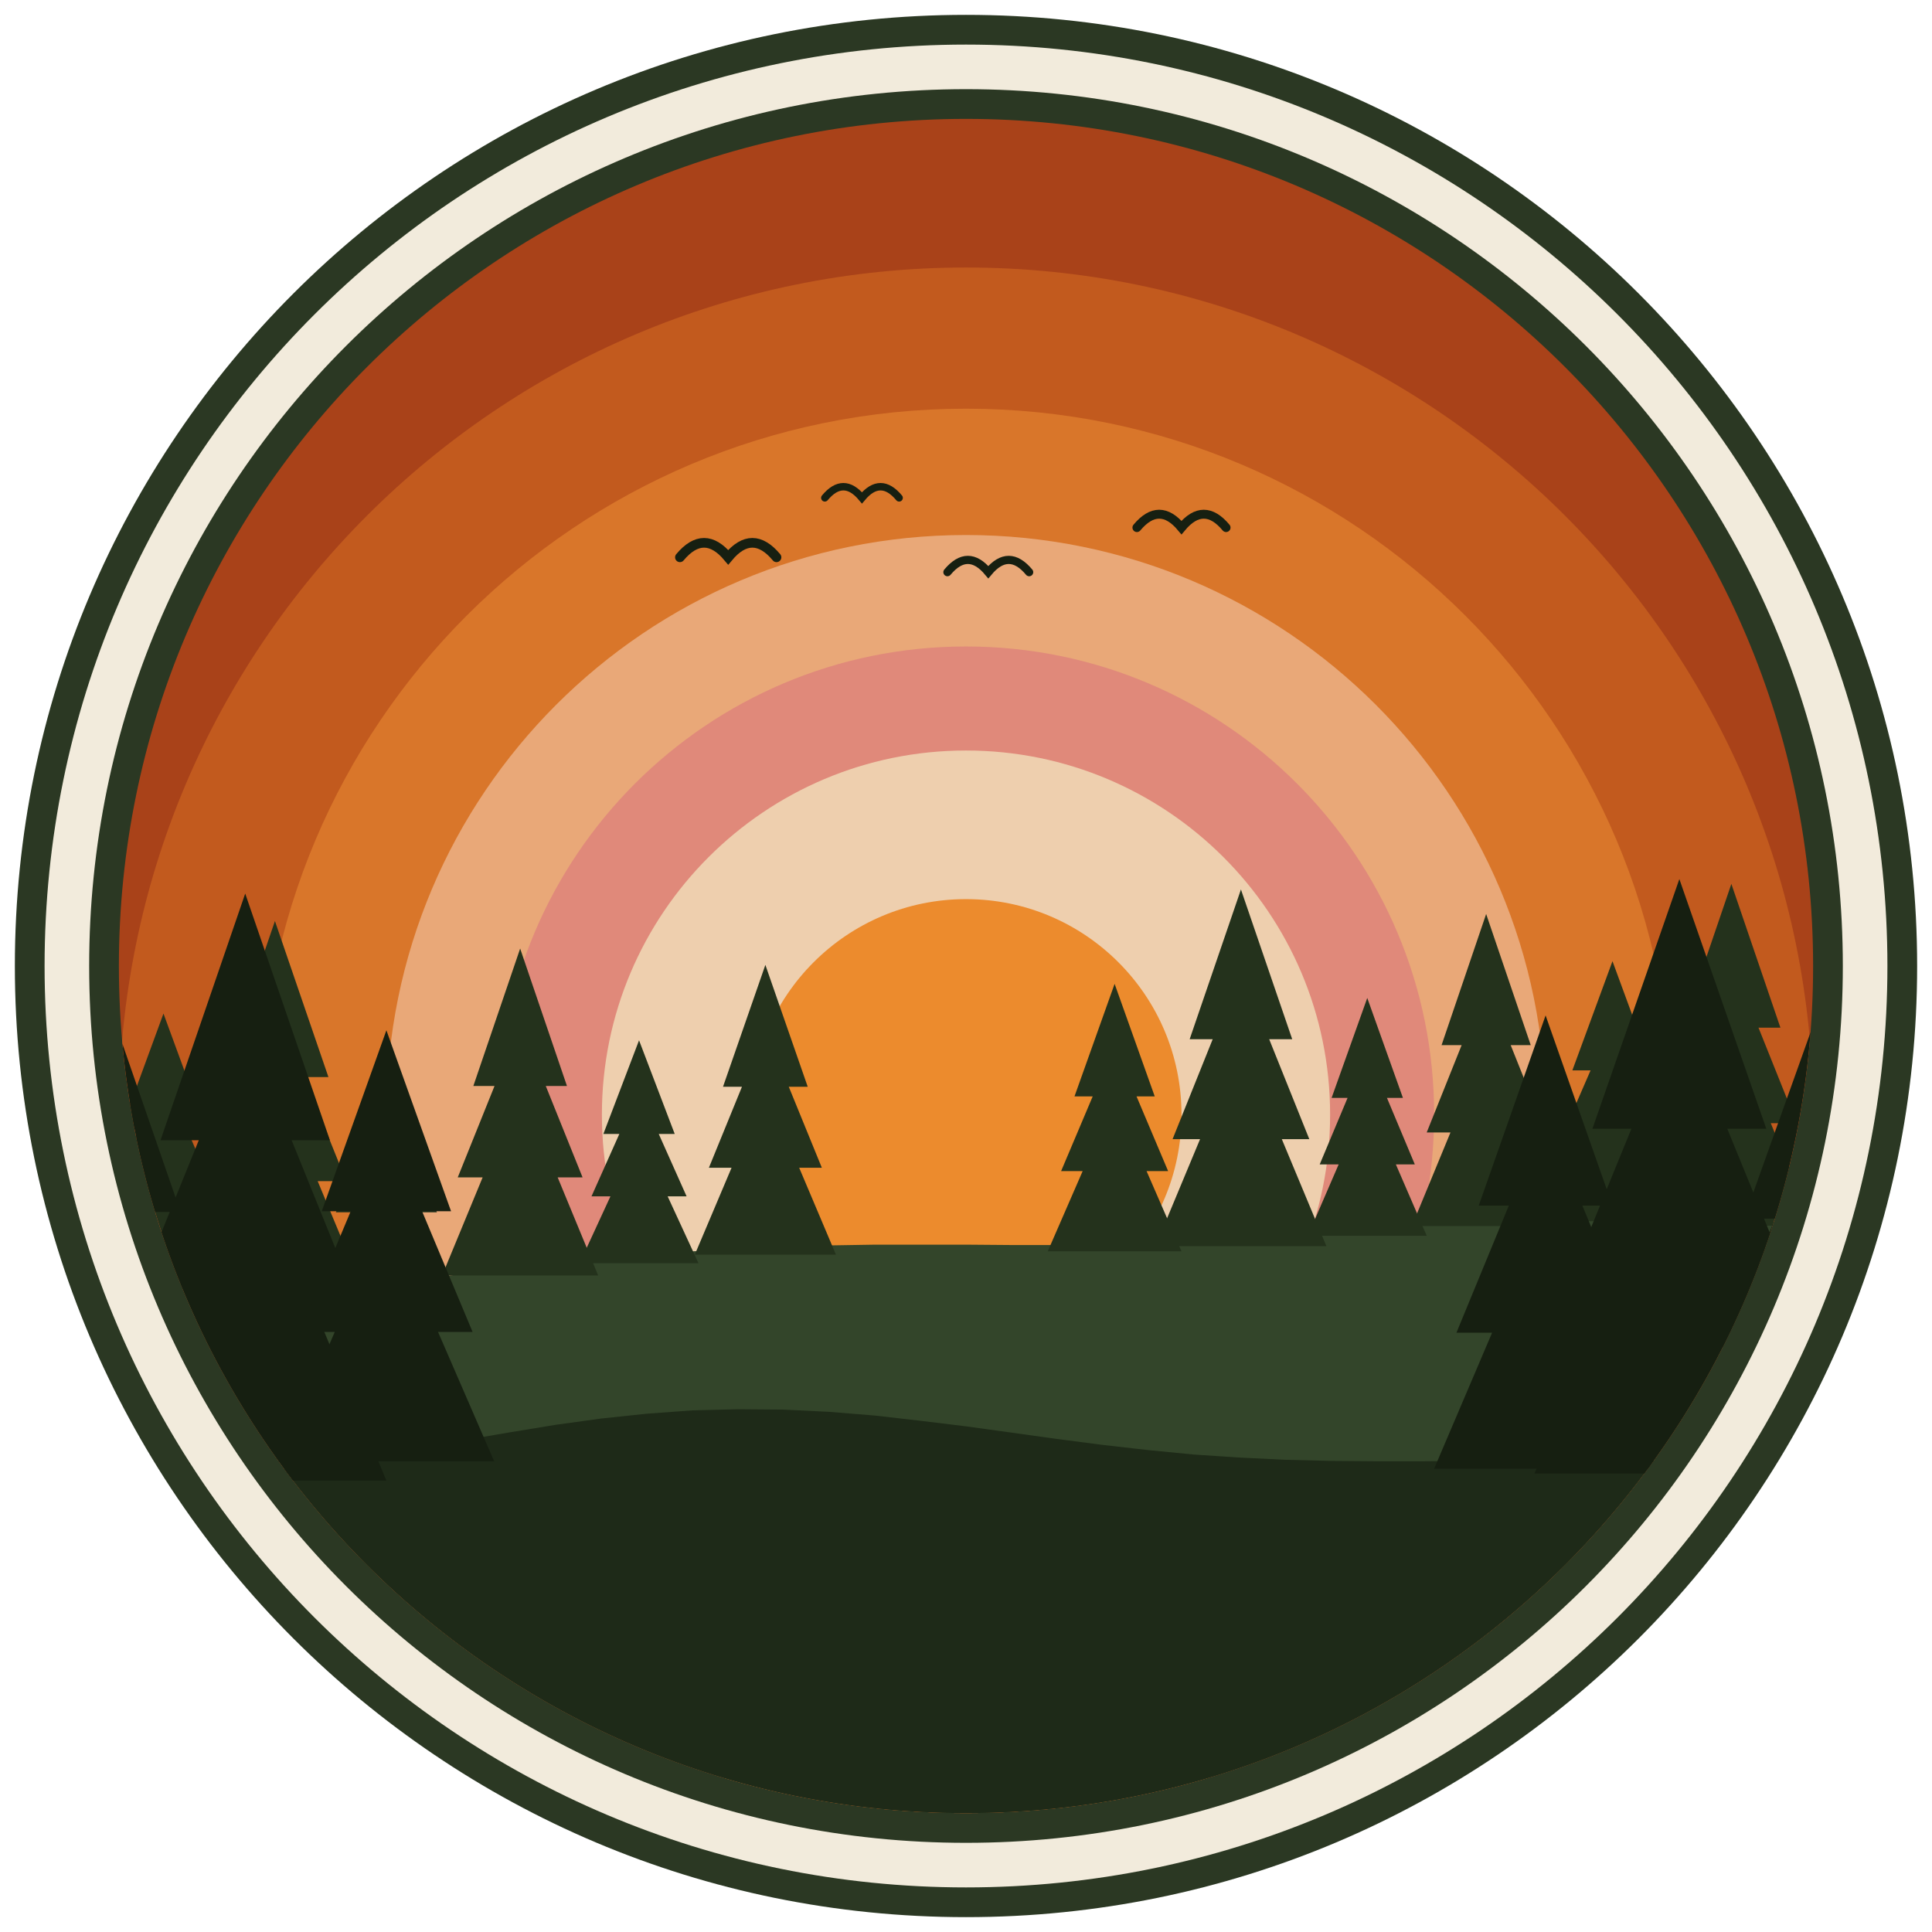
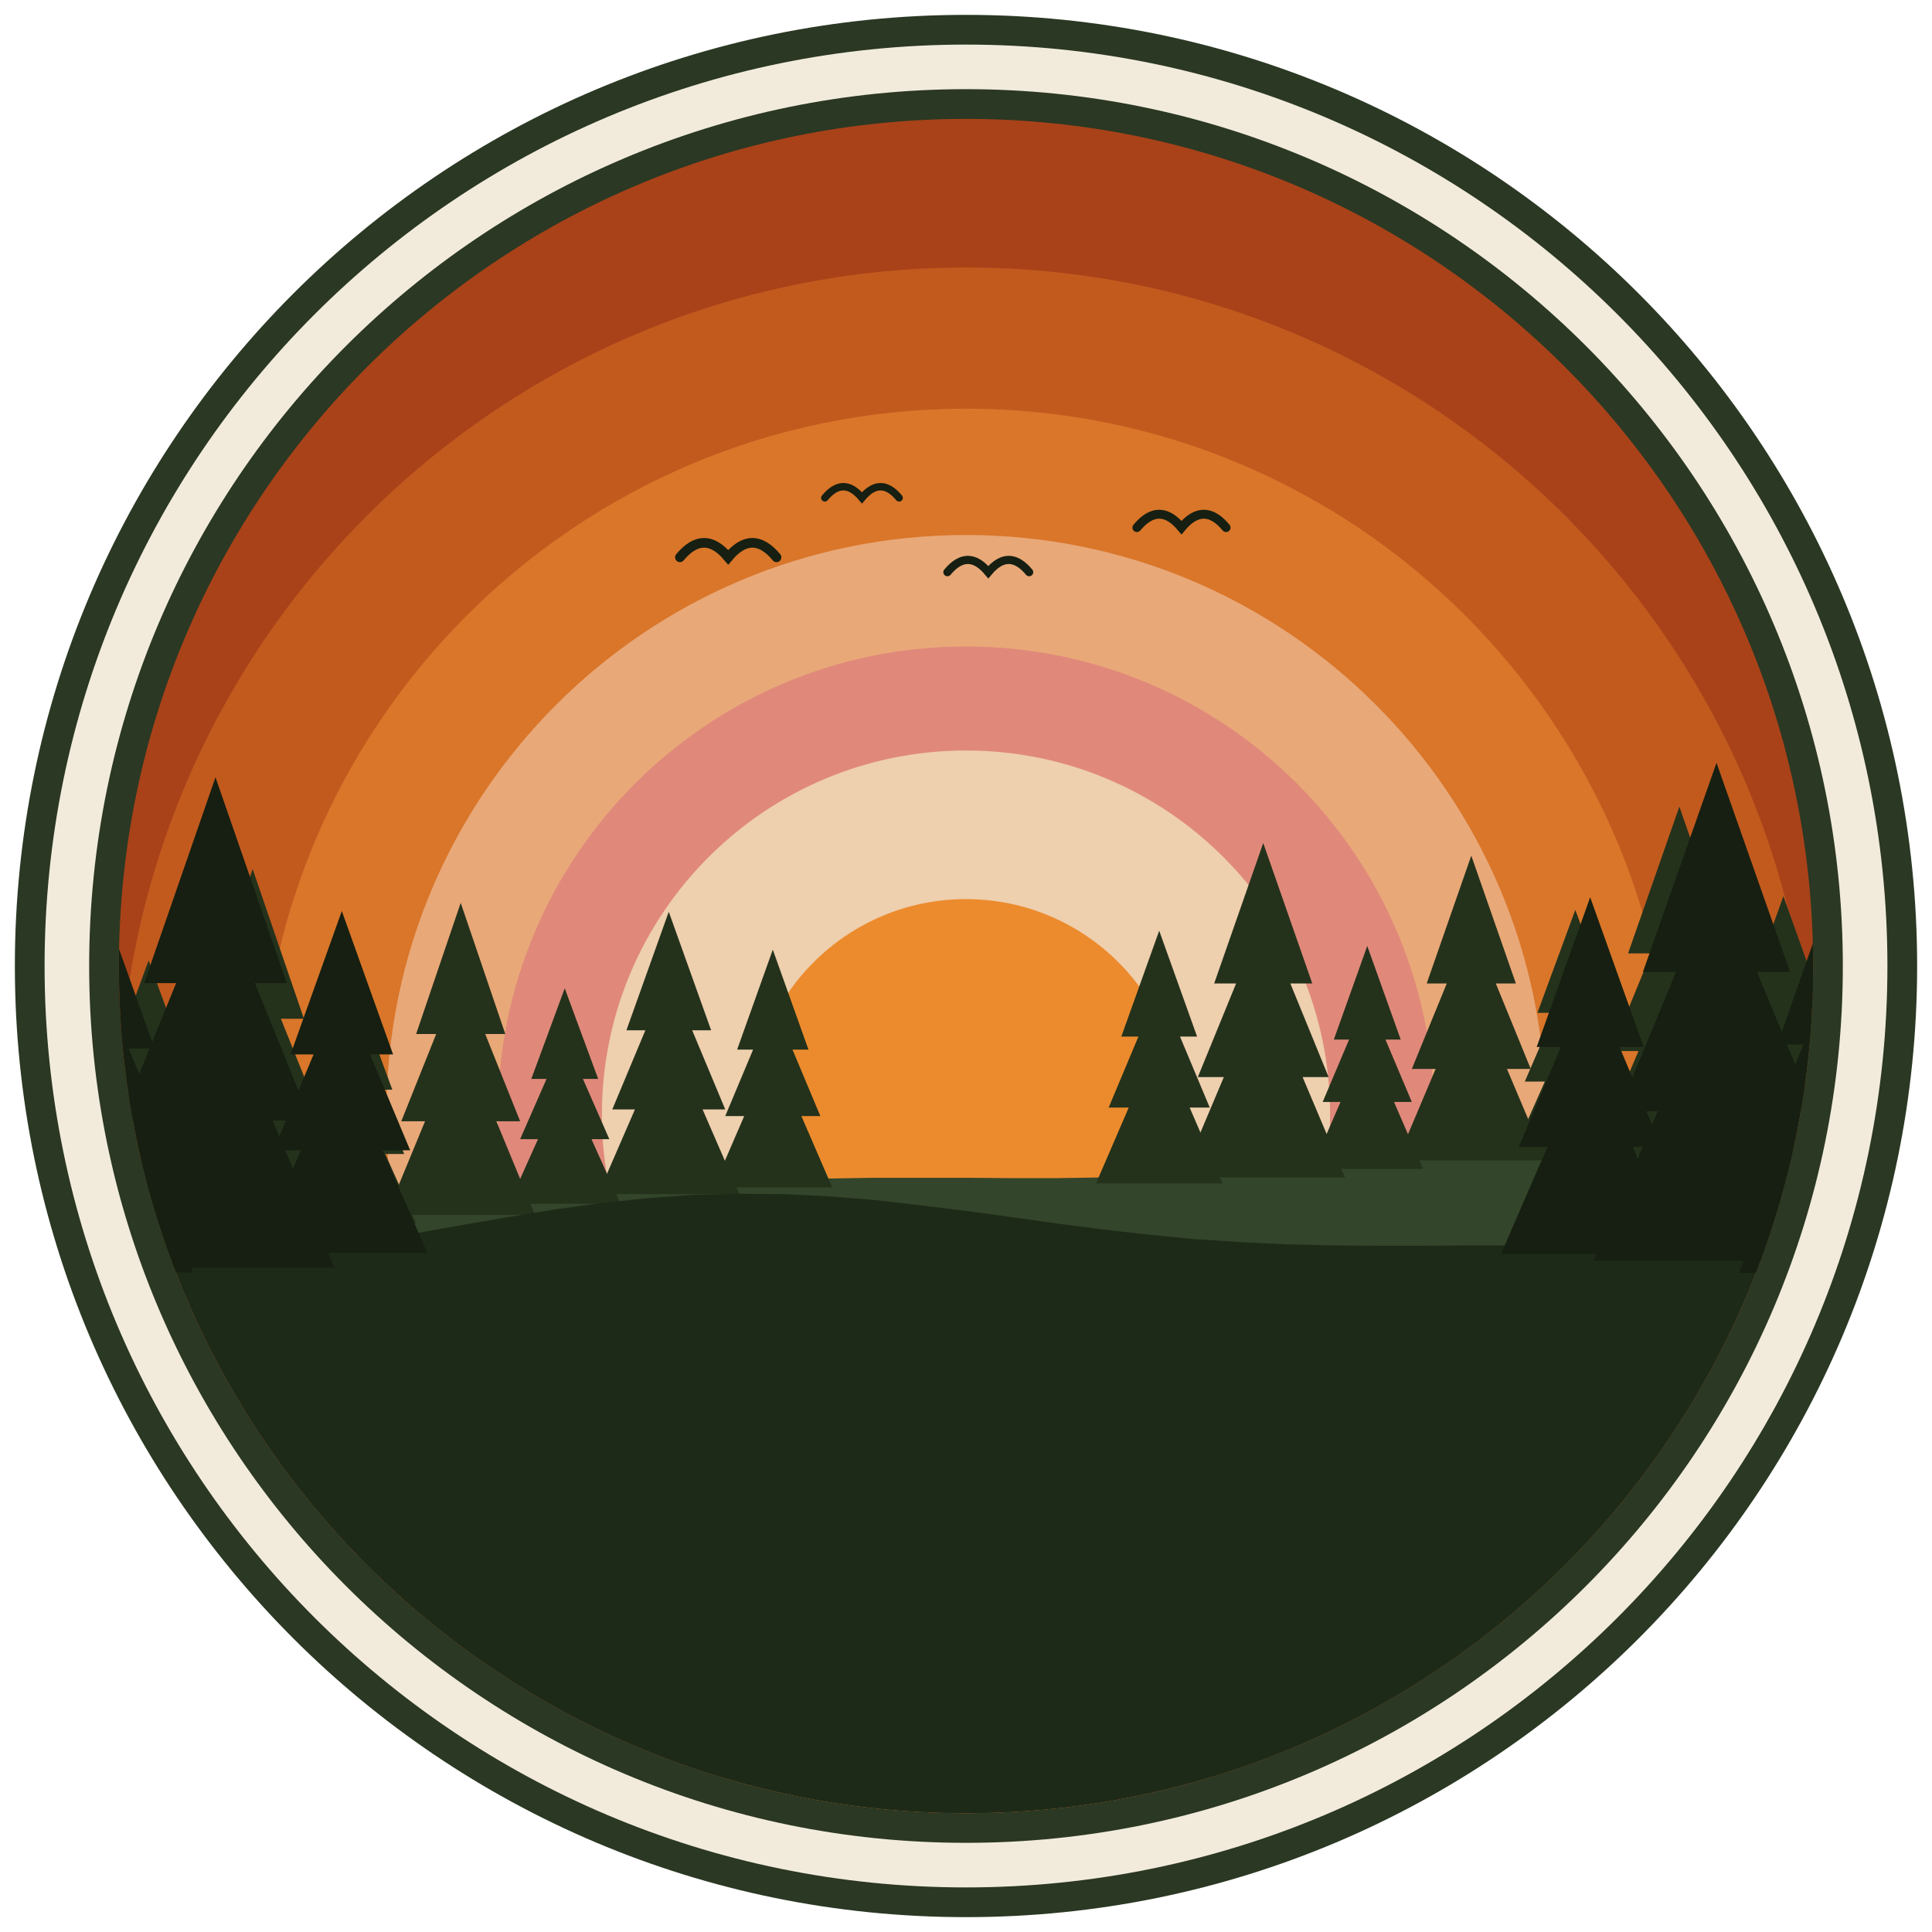
<svg xmlns="http://www.w3.org/2000/svg" viewBox="0 0 520 520" role="img" aria-label="Asalith">
  <defs>
    <clipPath id="recorte-escena">
      <circle cx="260.0" cy="260.0" r="228.0" />
    </clipPath>
  </defs>
  <circle cx="260.0" cy="260.0" r="256.0" fill="#2b3823" />
  <circle cx="260.0" cy="260.0" r="248.0" fill="#f2ebdc" />
  <circle cx="260.0" cy="260.0" r="236.0" fill="#2b3823" />
  <g clip-path="url(#recorte-escena)">
    <circle cx="260.0" cy="300.0" r="270" fill="#a94219" />
    <circle cx="260.0" cy="300.0" r="228" fill="#c25a1e" />
    <circle cx="260.0" cy="300.0" r="190" fill="#d9762a" />
    <circle cx="260.0" cy="300.0" r="156" fill="#e9a878" />
    <circle cx="260.0" cy="300.0" r="126" fill="#e0897a" />
    <circle cx="260.0" cy="300.0" r="98" fill="#eecfae" />
    <circle class="sol" cx="260.0" cy="300.0" r="58" fill="#ec8b2d" />
    <path d="M 183.0,150.0 q 6.5,-7.8 13.0,0 q 6.5,-7.8 13.0,0" fill="none" stroke="#161f11" stroke-width="2.6" stroke-linecap="round" />
    <path d="M 222.0,134.0 q 5.0,-6.0 10.0,0 q 5.0,-6.0 10.0,0" fill="none" stroke="#161f11" stroke-width="2.0" stroke-linecap="round" />
    <path d="M 255.0,154.0 q 5.5,-6.6 11.0,0 q 5.5,-6.6 11.0,0" fill="none" stroke="#161f11" stroke-width="2.2" stroke-linecap="round" />
    <path d="M 306.0,142.0 q 6.0,-7.2 12.0,0 q 6.0,-7.2 12.0,0" fill="none" stroke="#161f11" stroke-width="2.4" stroke-linecap="round" />
-     <polygon points="-10.0,338.6 2.3,340.3 14.5,341.9 26.8,343.3 39.1,344.5 51.4,345.3 63.6,345.8 75.9,345.9 88.2,345.6 100.5,345.0 112.7,344.1 125.0,342.9 137.3,341.6 149.5,340.3 161.8,339.0 174.1,337.8 186.4,336.8 198.6,336.1 210.9,335.5 223.2,335.2 235.5,335.0 247.7,335.0 260.0,335.0 272.3,335.1 284.5,335.1 296.8,334.9 309.1,334.6 321.4,334.1 333.6,333.4 345.9,332.5 358.2,331.5 370.5,330.4 382.7,329.3 395.0,328.3 407.3,327.5 419.5,327.0 431.8,326.7 444.1,326.8 456.4,327.3 468.6,328.1 480.9,329.3 493.2,330.8 505.5,332.4 517.7,334.2 530.0,336.0 530.0,540.0 -10.0,540.0" fill="#33452a" />
-     <polygon points="44.0,272.8 55.4,303.9 50.3,303.9 59.2,324.6 53.1,324.6 63.0,346.8 25.0,346.8 34.9,324.6 28.8,324.6 37.7,303.9 32.6,303.9" fill="#24321c" />
-     <polygon points="74.0,247.9 88.4,289.9 81.9,289.9 93.2,317.9 85.5,317.9 98.0,347.9 50.0,347.9 62.5,317.9 54.8,317.9 66.1,289.9 59.6,289.9" fill="#24321c" />
-     <polygon points="104.0,278.7 114.2,307.3 109.6,307.3 117.6,326.3 112.2,326.3 121.0,346.7 87.0,346.7 95.8,326.3 90.4,326.3 98.4,307.3 93.8,307.3" fill="#24321c" />
-     <polygon points="140.0,255.3 152.6,292.3 146.9,292.3 156.8,316.9 150.1,316.9 161.0,343.3 119.0,343.3 129.9,316.9 123.2,316.9 133.1,292.3 127.4,292.3" fill="#24321c" />
-     <polygon points="172.0,280.0 181.6,305.2 177.3,305.2 184.8,322.0 179.7,322.0 188.0,340.0 156.0,340.0 164.3,322.0 159.2,322.0 166.7,305.2 162.4,305.2" fill="#24321c" />
-     <polygon points="206.0,259.7 217.4,292.5 212.3,292.5 221.2,314.3 215.1,314.3 225.0,337.7 187.0,337.7 196.9,314.3 190.8,314.3 199.7,292.5 194.6,292.5" fill="#24321c" />
-     <polygon points="300.0,264.8 310.8,295.1 305.9,295.1 314.4,315.2 308.6,315.2 318.0,336.8 282.0,336.8 291.4,315.2 285.6,315.2 294.1,295.1 289.2,295.1" fill="#24321c" />
-     <polygon points="334.0,239.4 347.8,279.7 341.6,279.7 352.4,306.6 345.0,306.6 357.0,335.4 311.0,335.4 323.0,306.6 315.6,306.6 326.4,279.7 320.2,279.7" fill="#24321c" />
-     <polygon points="368.0,268.6 377.6,295.5 373.3,295.5 380.8,313.4 375.7,313.4 384.0,332.6 352.0,332.6 360.3,313.4 355.2,313.4 362.7,295.5 358.4,295.5" fill="#24321c" />
-     <polygon points="400.0,246.0 412.0,281.3 406.6,281.3 416.0,304.8 409.6,304.8 420.0,330.0 380.0,330.0 390.4,304.8 384.0,304.8 393.4,281.3 388.0,281.3" fill="#24321c" />
-     <polygon points="434.0,258.7 444.8,288.1 439.9,288.1 448.4,307.7 442.6,307.7 452.0,328.7 416.0,328.7 425.4,307.7 419.6,307.7 428.1,288.1 423.2,288.1" fill="#24321c" />
-     <polygon points="466.0,237.9 479.2,276.6 473.3,276.6 483.6,302.3 476.6,302.3 488.0,329.9 444.0,329.9 455.4,302.3 448.4,302.3 458.7,276.6 452.8,276.6" fill="#24321c" />
-     <polygon points="-10.0,397.8 2.3,398.1 14.5,398.4 26.8,398.5 39.1,398.3 51.4,397.7 63.6,396.8 75.9,395.4 88.2,393.8 100.5,391.9 112.7,389.8 125.0,387.6 137.3,385.5 149.5,383.5 161.8,381.8 174.1,380.5 186.4,379.6 198.6,379.3 210.9,379.4 223.2,380.0 235.5,381.0 247.7,382.4 260.0,383.9 272.3,385.6 284.5,387.3 296.8,388.9 309.1,390.3 321.4,391.5 333.6,392.3 345.9,392.9 358.2,393.2 370.5,393.3 382.7,393.3 395.0,393.2 407.3,393.2 419.5,393.3 431.8,393.6 444.1,394.1 456.4,394.9 468.6,395.9 480.9,397.1 493.2,398.5 505.5,399.9 517.7,401.2 530.0,402.4 530.0,540.0 -10.0,540.0" fill="#1e2a18" />
-     <polygon points="30.0,272.4 48.6,326.2 40.2,326.2 54.8,362.0 44.9,362.0 61.0,400.4 -1.0,400.4 15.1,362.0 5.2,362.0 19.8,326.2 11.4,326.2" fill="#161f11" />
-     <polygon points="66.0,240.5 88.8,306.9 78.5,306.9 96.4,351.1 84.2,351.1 104.0,398.5 28.0,398.5 47.8,351.1 35.6,351.1 53.5,306.9 43.2,306.9" fill="#161f11" />
-     <polygon points="104.0,277.3 121.4,326.0 113.6,326.0 127.2,358.5 117.9,358.5 133.0,393.3 75.0,393.3 90.1,358.5 80.8,358.5 94.4,326.0 86.6,326.0" fill="#161f11" />
-     <polygon points="416.0,273.3 434.0,324.5 425.9,324.5 440.0,358.7 430.4,358.7 446.0,395.3 386.0,395.3 401.6,358.7 392.0,358.7 406.1,324.5 398.0,324.5" fill="#161f11" />
-     <polygon points="452.0,236.6 475.4,303.8 464.9,303.8 483.2,348.6 470.7,348.6 491.0,396.6 413.0,396.6 433.3,348.6 420.8,348.6 439.1,303.8 428.6,303.8" fill="#161f11" />
-     <polygon points="488.0,275.9 506.6,328.0 498.2,328.0 512.8,362.7 502.9,362.7 519.0,399.9 457.0,399.9 473.1,362.7 463.2,362.7 477.8,328.0 469.4,328.0" fill="#161f11" />
+     <polygon points="-10.0,320.6 2.3,322.3 14.5,323.9 26.8,325.3 39.1,326.5 51.4,327.3 63.6,327.8 75.9,327.9 88.2,327.6 100.5,327.0 112.7,326.1 125.0,324.9 137.3,323.6 149.5,322.3 161.8,321.0 174.1,319.8 186.4,318.8 198.6,318.1 210.9,317.5 223.2,317.2 235.5,317.0 247.7,317.0 260.0,317.0 272.3,317.1 284.5,317.1 296.8,316.9 309.1,316.6 321.4,316.1 333.6,315.4 345.9,314.5 358.2,313.5 370.5,312.4 382.7,311.3 395.0,310.3 407.3,309.5 419.5,309.0 431.8,308.7 444.1,308.8 456.4,309.3 468.6,310.1 480.9,311.3 493.2,312.8 505.5,314.4 517.7,316.2 530.0,318.0 530.0,540.0 -10.0,540.0" fill="#33452a" />
+     <polygon points="40.0,258.5 50.8,287.9 45.9,287.9 54.4,307.5 48.6,307.5 58.0,328.5 22.0,328.5 31.4,307.5 25.6,307.5 34.1,287.9 29.2,287.9" fill="#24321c" />
+     <polygon points="68.0,233.9 81.8,274.2 75.6,274.2 86.4,301.1 79.0,301.1 91.0,329.9 45.0,329.9 57.0,301.1 49.6,301.1 60.4,274.2 54.2,274.2" fill="#24321c" />
+     <polygon points="96.0,267.2 105.6,293.3 101.3,293.3 108.8,310.6 103.7,310.6 112.0,329.2 80.0,329.2 88.3,310.6 83.2,310.6 90.7,293.3 86.4,293.3" fill="#24321c" />
+     <polygon points="124.0,243.0 136.0,278.3 130.6,278.3 140.0,301.8 133.6,301.8 144.0,327.0 104.0,327.0 114.4,301.8 108.0,301.8 117.4,278.3 112.0,278.3" fill="#24321c" />
+     <polygon points="152.0,266.0 161.0,290.4 156.9,290.4 164.0,306.6 159.2,306.6 167.0,324.0 137.0,324.0 144.8,306.6 140.0,306.6 147.1,290.4 143.0,290.4" fill="#24321c" />
+     <polygon points="180.0,245.4 191.4,277.3 186.3,277.3 195.2,298.6 189.1,298.6 199.0,321.4 161.0,321.4 170.9,298.6 164.8,298.6 173.7,277.3 168.6,277.3" fill="#24321c" />
+     <polygon points="208.0,255.6 217.6,282.5 213.3,282.5 220.8,300.4 215.7,300.4 224.0,319.6 192.0,319.6 200.3,300.4 195.2,300.4 202.7,282.5 198.4,282.5" fill="#24321c" />
+     <polygon points="312.0,250.5 322.2,279.0 317.6,279.0 325.6,298.1 320.2,298.1 329.0,318.5 295.0,318.5 303.8,298.1 298.4,298.1 306.4,279.0 301.8,279.0" fill="#24321c" />
+     <polygon points="340.0,226.9 353.2,264.7 347.3,264.7 357.6,289.9 350.6,289.9 362.0,316.9 318.0,316.9 329.4,289.9 322.4,289.9 332.7,264.7 326.8,264.7" fill="#24321c" />
+     <polygon points="368.0,254.6 377.0,279.8 372.9,279.8 380.0,296.6 375.2,296.6 383.0,314.6 353.0,314.6 360.8,296.6 356.0,296.6 363.1,279.8 359.0,279.8" fill="#24321c" />
+     <polygon points="396.0,230.3 408.0,264.7 402.6,264.7 412.0,287.7 405.6,287.7 416.0,312.3 376.0,312.3 386.4,287.7 380.0,287.7 389.4,264.7 384.0,264.7" fill="#24321c" />
+     <polygon points="424.0,244.9 434.2,272.6 429.6,272.6 437.6,291.1 432.2,291.1 441.0,310.9 407.0,310.9 415.8,291.1 410.4,291.1 418.4,272.6 413.8,272.6" fill="#24321c" />
+     <polygon points="452.0,217.1 465.8,256.6 459.6,256.6 470.4,282.9 463.0,282.9 475.0,311.1 429.0,311.1 441.0,282.9 433.6,282.9 444.4,256.6 438.2,256.6" fill="#24321c" />
+     <polygon points="480.0,241.2 490.8,271.4 485.9,271.4 494.4,291.6 488.6,291.6 498.0,313.2 462.0,313.2 471.4,291.6 465.6,291.6 474.1,271.4 469.2,271.4" fill="#24321c" />
+     <polygon points="-10.0,339.8 2.3,340.1 14.5,340.4 26.8,340.5 39.1,340.3 51.4,339.7 63.6,338.8 75.9,337.4 88.2,335.8 100.5,333.9 112.7,331.8 125.0,329.6 137.3,327.5 149.5,325.5 161.8,323.8 174.1,322.5 186.4,321.6 198.6,321.3 210.9,321.4 223.2,322.0 235.5,323.0 247.7,324.4 260.0,325.9 272.3,327.6 284.5,329.3 296.8,330.9 309.1,332.3 321.4,333.5 333.6,334.3 345.9,334.9 358.2,335.2 370.5,335.3 382.7,335.3 395.0,335.2 407.3,335.2 419.5,335.3 431.8,335.6 444.1,336.1 456.4,336.9 468.6,337.9 480.9,339.1 493.2,340.5 505.5,341.9 517.7,343.2 530.0,344.4 530.0,540.0 -10.0,540.0" fill="#1e2a18" />
+     <polygon points="26.0,238.5 41.6,282.2 34.6,282.2 46.8,311.3 38.5,311.3 52.0,342.5 0.0,342.5 13.5,311.3 5.2,311.3 17.4,282.2 10.4,282.2" fill="#161f11" />
+     <polygon points="58.0,209.2 77.2,264.6 68.6,264.6 83.6,301.6 73.4,301.6 90.0,341.2 26.0,341.2 42.6,301.6 32.4,301.6 47.4,264.6 38.8,264.6" fill="#161f11" />
+     <polygon points="92.0,245.2 105.8,283.8 99.6,283.8 110.4,309.6 103.0,309.6 115.0,337.2 69.0,337.2 81.0,309.6 73.6,309.6 84.4,283.8 78.2,283.8" fill="#161f11" />
+     <polygon points="428.0,241.5 442.4,281.8 435.9,281.8 447.2,308.7 439.5,308.7 452.0,337.5 404.0,337.5 416.5,308.7 408.8,308.7 420.1,281.8 413.6,281.8" fill="#161f11" />
+     <polygon points="462.0,205.3 481.8,261.6 472.9,261.6 488.4,299.1 477.8,299.1 495.0,339.3 429.0,339.3 446.2,299.1 435.6,299.1 451.1,261.6 442.2,261.6" fill="#161f11" />
+     <polygon points="494.0,236.6 509.6,281.1 502.6,281.1 514.8,310.8 506.5,310.8 520.0,342.6 468.0,342.6 481.5,310.8 473.2,310.8 485.4,281.1 478.4,281.1" fill="#161f11" />
  </g>
</svg>
